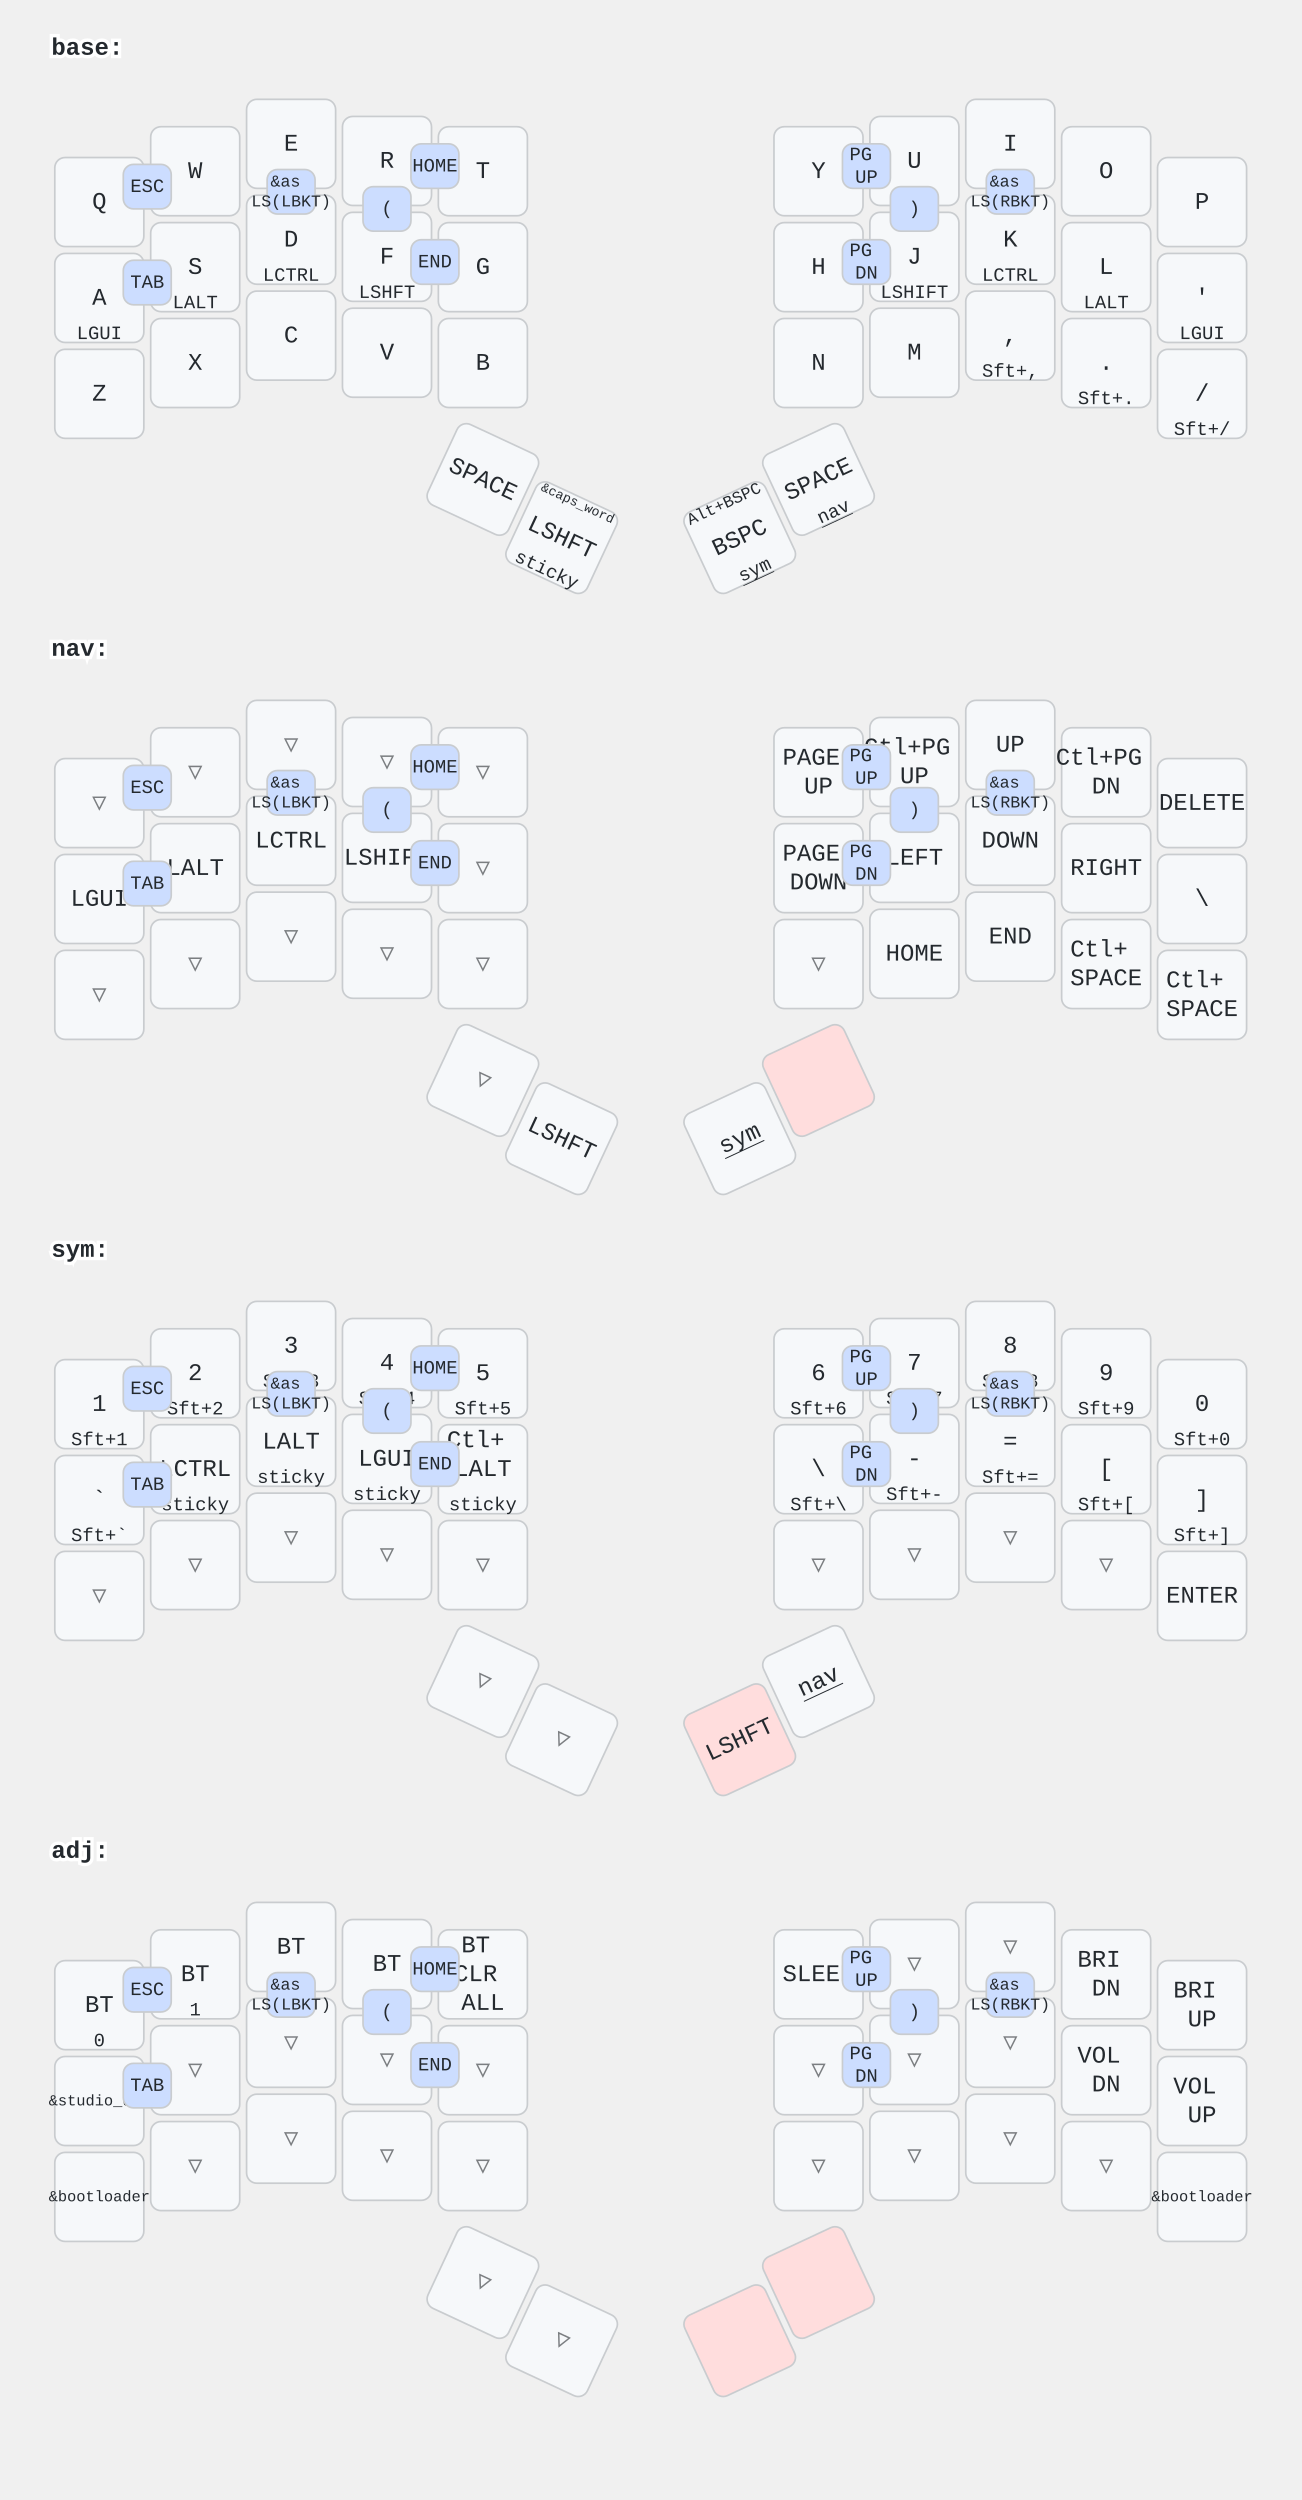
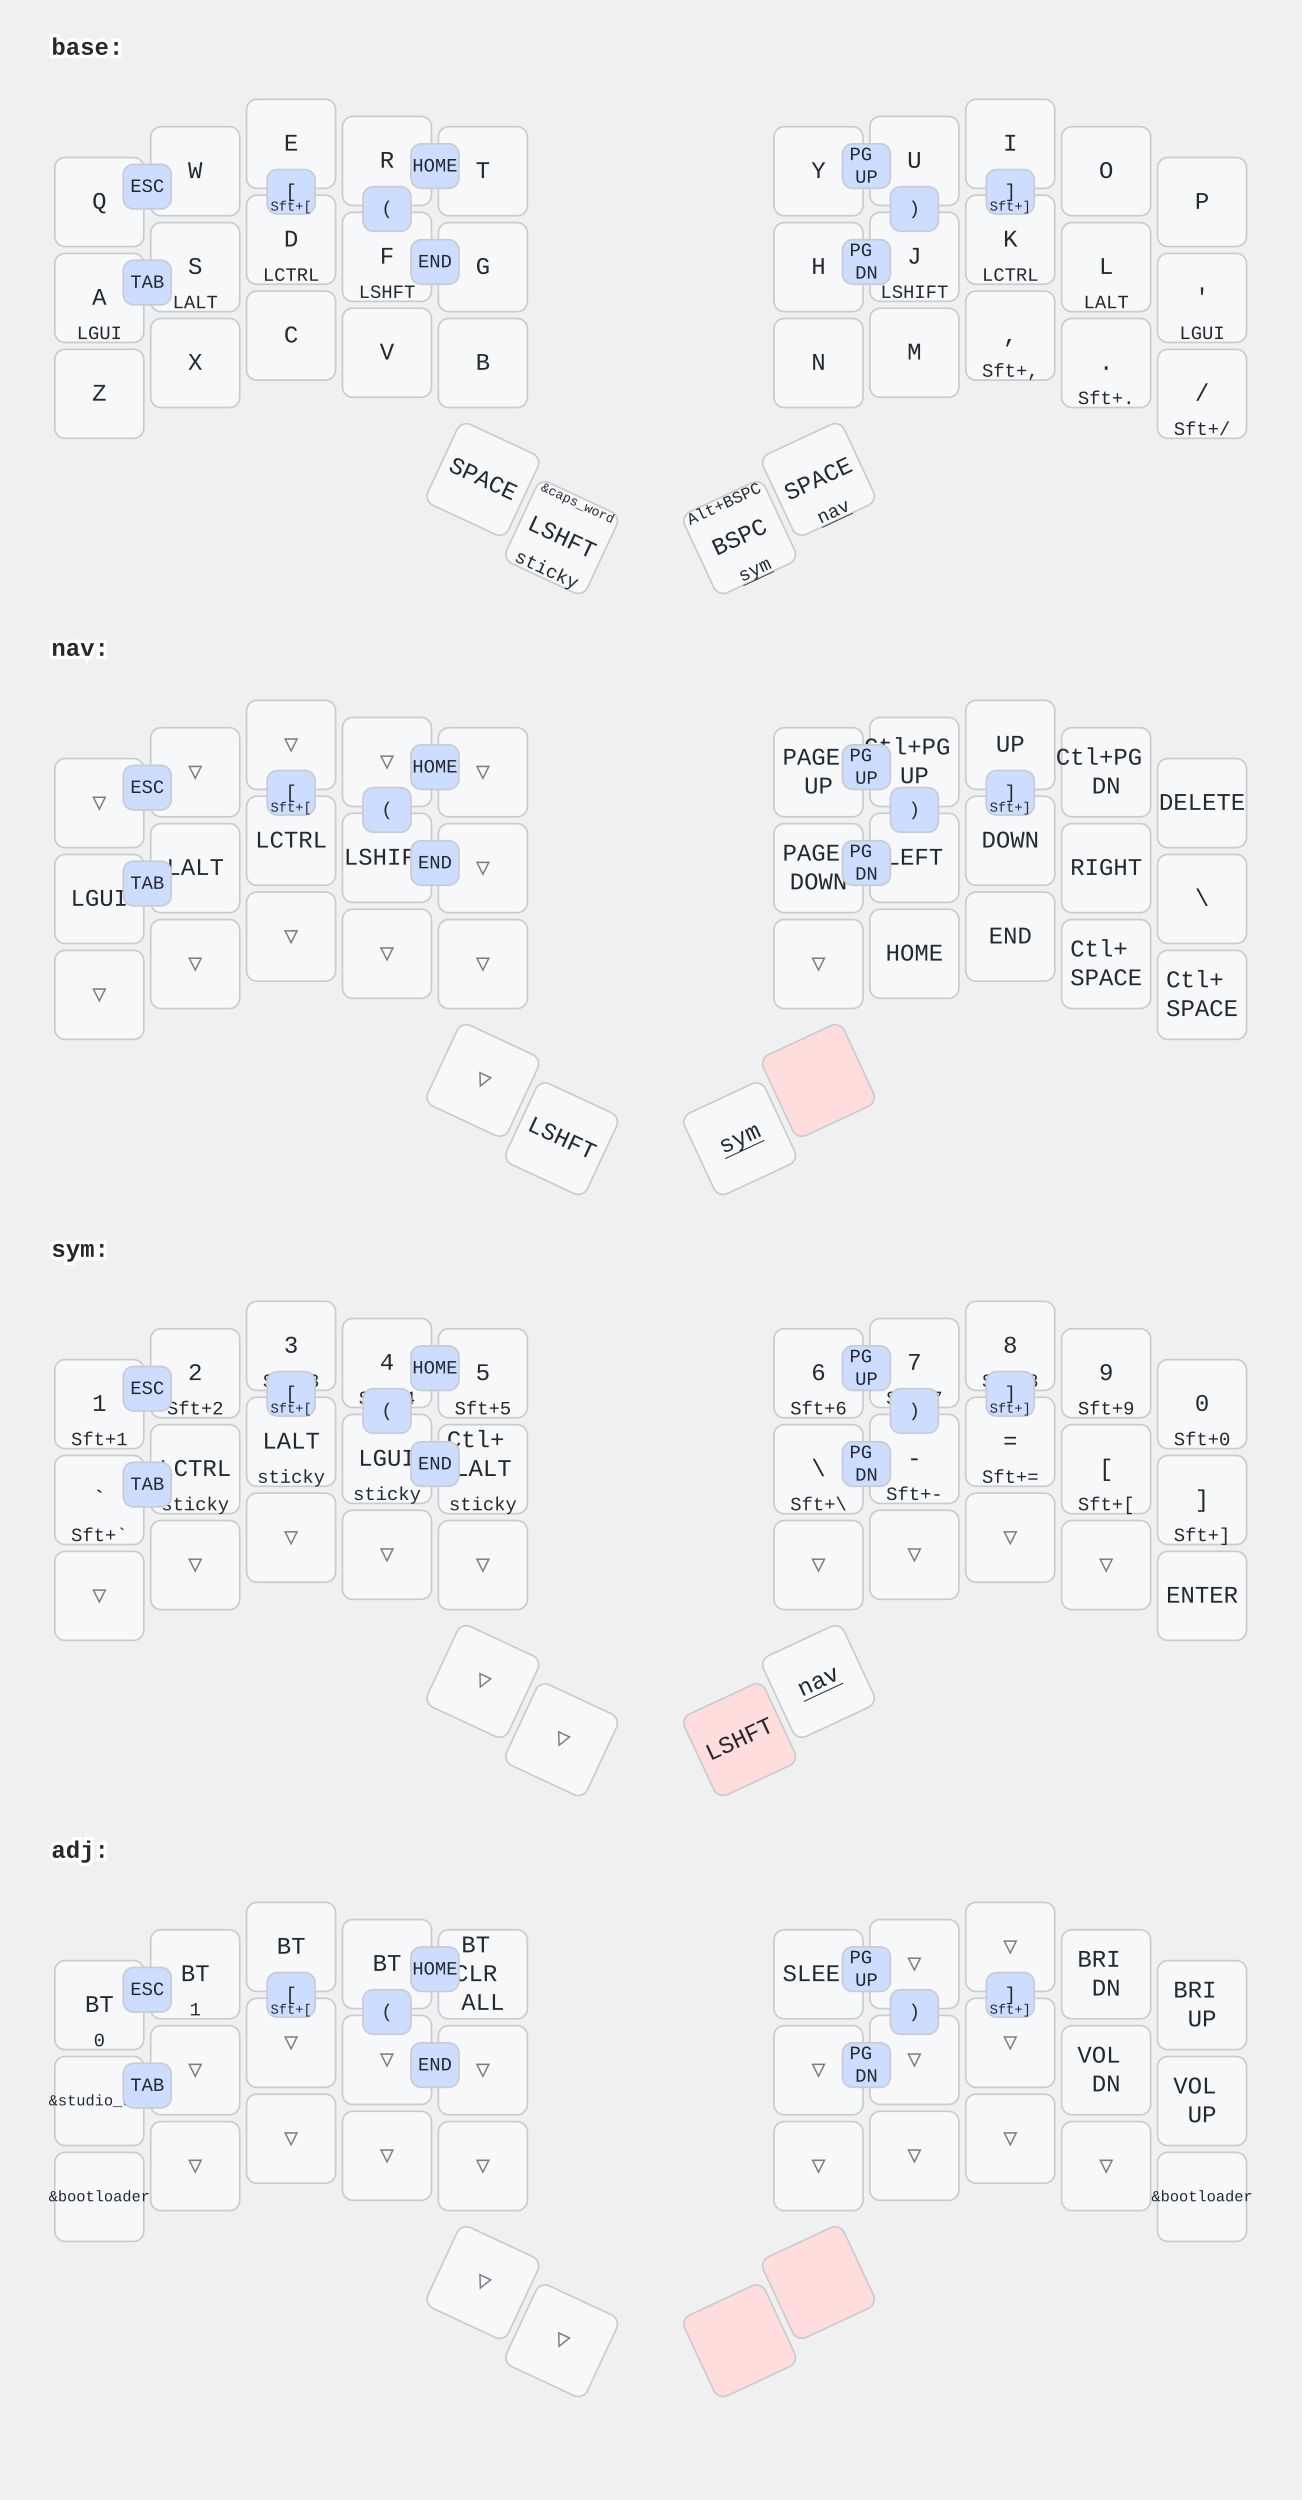
<svg xmlns="http://www.w3.org/2000/svg" width="760" height="1460" viewBox="0 0 760 1460" class="keymap">
  <style>/* inherit to force styles through use tags */
svg path {
    fill: inherit;
}

/* font and background color specifications */
svg.keymap {
    font-family: SFMono-Regular,Consolas,Liberation Mono,Menlo,monospace;
    font-size: 14px;
    font-kerning: normal;
    text-rendering: optimizeLegibility;
    fill: #24292e;
}

/* default key styling */
rect.key {
    fill: #f6f8fa;
}

rect.key, rect.combo {
    stroke: #c9cccf;
    stroke-width: 1;
}

/* default key side styling, only used is draw_key_sides is set */
rect.side {
    filter: brightness(90%);
}

/* color accent for combo boxes */
rect.combo, rect.combo-separate {
    fill: #cdf;
}

/* color accent for held keys */
rect.held, rect.combo.held {
    fill: #fdd;
}

/* color accent for ghost (optional) keys */
rect.ghost, rect.combo.ghost {
    stroke-dasharray: 4, 4;
    stroke-width: 2;
}

text {
    text-anchor: middle;
    dominant-baseline: middle;
}

/* styling for layer labels */
text.label {
    font-weight: bold;
    text-anchor: start;
    stroke: white;
    stroke-width: 4;
    paint-order: stroke;
}

/* styling for optional footer */
text.footer {
    text-anchor: end;
    dominant-baseline: auto;
    stroke: white;
    stroke-width: 4;
    paint-order: stroke;
}

/* styling for combo tap, and key non-tap label text */
text.combo, text.hold, text.shifted, text.left, text.right {
    font-size: 11px;
}

text.hold {
    text-anchor: middle;
    dominant-baseline: auto;
}

text.shifted {
    text-anchor: middle;
    dominant-baseline: hanging;
}

text.left {
    text-anchor: start;
}

text.right {
    text-anchor: end;
}

text.layer-activator {
    text-decoration: underline;
}

/* styling for hold/shifted label text in combo box */
text.combo.hold, text.combo.shifted, text.combo.left, text.combo.right {
    font-size: 8px;
}

/* lighter symbol for transparent keys */
text.trans {
    fill: #7b7e81;
}

/* styling for combo dendrons */
path.combo {
    stroke-width: 1;
    stroke: gray;
    fill: none;
}

/* Start Tabler Icons Cleanup */
/* cannot use height/width with glyphs */
.icon-tabler &gt; path {
    fill: inherit;
    stroke: inherit;
    stroke-width: 2;
}
/* hide tabler's default box */
.icon-tabler &gt; path[stroke="none"][fill="none"] {
    visibility: hidden;
}
/* End Tabler Icons Cleanup */
</style>
  <g transform="translate(30, 0)" class="layer-base">
    <text x="0" y="28" class="label" id="base">base:</text>
    <g transform="translate(0, 56)">
      <g transform="translate(28, 62)" class="key keypos-0">
        <rect rx="6" ry="6" x="-26" y="-26" width="52" height="52" class="key" />
        <text x="0" y="0" class="key tap">Q</text>
      </g>
      <g transform="translate(84, 44)" class="key keypos-1">
        <rect rx="6" ry="6" x="-26" y="-26" width="52" height="52" class="key" />
        <text x="0" y="0" class="key tap">W</text>
      </g>
      <g transform="translate(140, 28)" class="key keypos-2">
        <rect rx="6" ry="6" x="-26" y="-26" width="52" height="52" class="key" />
        <text x="0" y="0" class="key tap">E</text>
      </g>
      <g transform="translate(196, 38)" class="key keypos-3">
        <rect rx="6" ry="6" x="-26" y="-26" width="52" height="52" class="key" />
        <text x="0" y="0" class="key tap">R</text>
      </g>
      <g transform="translate(252, 44)" class="key keypos-4">
        <rect rx="6" ry="6" x="-26" y="-26" width="52" height="52" class="key" />
        <text x="0" y="0" class="key tap">T</text>
      </g>
      <g transform="translate(448, 44)" class="key keypos-5">
        <rect rx="6" ry="6" x="-26" y="-26" width="52" height="52" class="key" />
        <text x="0" y="0" class="key tap">Y</text>
      </g>
      <g transform="translate(504, 38)" class="key keypos-6">
        <rect rx="6" ry="6" x="-26" y="-26" width="52" height="52" class="key" />
        <text x="0" y="0" class="key tap">U</text>
      </g>
      <g transform="translate(560, 28)" class="key keypos-7">
        <rect rx="6" ry="6" x="-26" y="-26" width="52" height="52" class="key" />
        <text x="0" y="0" class="key tap">I</text>
      </g>
      <g transform="translate(616, 44)" class="key keypos-8">
        <rect rx="6" ry="6" x="-26" y="-26" width="52" height="52" class="key" />
        <text x="0" y="0" class="key tap">O</text>
      </g>
      <g transform="translate(672, 62)" class="key keypos-9">
        <rect rx="6" ry="6" x="-26" y="-26" width="52" height="52" class="key" />
        <text x="0" y="0" class="key tap">P</text>
      </g>
      <g transform="translate(28, 118)" class="key keypos-10">
        <rect rx="6" ry="6" x="-26" y="-26" width="52" height="52" class="key" />
        <text x="0" y="0" class="key tap">A</text>
        <text x="0" y="24" class="key hold">LGUI</text>
      </g>
      <g transform="translate(84, 100)" class="key keypos-11">
        <rect rx="6" ry="6" x="-26" y="-26" width="52" height="52" class="key" />
        <text x="0" y="0" class="key tap">S</text>
        <text x="0" y="24" class="key hold">LALT</text>
      </g>
      <g transform="translate(140, 84)" class="key keypos-12">
        <rect rx="6" ry="6" x="-26" y="-26" width="52" height="52" class="key" />
        <text x="0" y="0" class="key tap">D</text>
        <text x="0" y="24" class="key hold">LCTRL</text>
      </g>
      <g transform="translate(196, 94)" class="key keypos-13">
        <rect rx="6" ry="6" x="-26" y="-26" width="52" height="52" class="key" />
        <text x="0" y="0" class="key tap">F</text>
        <text x="0" y="24" class="key hold">LSHFT</text>
      </g>
      <g transform="translate(252, 100)" class="key keypos-14">
        <rect rx="6" ry="6" x="-26" y="-26" width="52" height="52" class="key" />
        <text x="0" y="0" class="key tap">G</text>
      </g>
      <g transform="translate(448, 100)" class="key keypos-15">
        <rect rx="6" ry="6" x="-26" y="-26" width="52" height="52" class="key" />
        <text x="0" y="0" class="key tap">H</text>
      </g>
      <g transform="translate(504, 94)" class="key keypos-16">
        <rect rx="6" ry="6" x="-26" y="-26" width="52" height="52" class="key" />
        <text x="0" y="0" class="key tap">J</text>
        <text x="0" y="24" class="key hold">LSHIFT</text>
      </g>
      <g transform="translate(560, 84)" class="key keypos-17">
        <rect rx="6" ry="6" x="-26" y="-26" width="52" height="52" class="key" />
        <text x="0" y="0" class="key tap">K</text>
        <text x="0" y="24" class="key hold">LCTRL</text>
      </g>
      <g transform="translate(616, 100)" class="key keypos-18">
        <rect rx="6" ry="6" x="-26" y="-26" width="52" height="52" class="key" />
        <text x="0" y="0" class="key tap">L</text>
        <text x="0" y="24" class="key hold">LALT</text>
      </g>
      <g transform="translate(672, 118)" class="key keypos-19">
        <rect rx="6" ry="6" x="-26" y="-26" width="52" height="52" class="key" />
        <text x="0" y="0" class="key tap">'</text>
        <text x="0" y="24" class="key hold">LGUI</text>
      </g>
      <g transform="translate(28, 174)" class="key keypos-20">
        <rect rx="6" ry="6" x="-26" y="-26" width="52" height="52" class="key" />
        <text x="0" y="0" class="key tap">Z</text>
      </g>
      <g transform="translate(84, 156)" class="key keypos-21">
        <rect rx="6" ry="6" x="-26" y="-26" width="52" height="52" class="key" />
        <text x="0" y="0" class="key tap">X</text>
      </g>
      <g transform="translate(140, 140)" class="key keypos-22">
        <rect rx="6" ry="6" x="-26" y="-26" width="52" height="52" class="key" />
        <text x="0" y="0" class="key tap">C</text>
      </g>
      <g transform="translate(196, 150)" class="key keypos-23">
        <rect rx="6" ry="6" x="-26" y="-26" width="52" height="52" class="key" />
        <text x="0" y="0" class="key tap">V</text>
      </g>
      <g transform="translate(252, 156)" class="key keypos-24">
        <rect rx="6" ry="6" x="-26" y="-26" width="52" height="52" class="key" />
        <text x="0" y="0" class="key tap">B</text>
      </g>
      <g transform="translate(448, 156)" class="key keypos-25">
        <rect rx="6" ry="6" x="-26" y="-26" width="52" height="52" class="key" />
        <text x="0" y="0" class="key tap">N</text>
      </g>
      <g transform="translate(504, 150)" class="key keypos-26">
        <rect rx="6" ry="6" x="-26" y="-26" width="52" height="52" class="key" />
        <text x="0" y="0" class="key tap">M</text>
      </g>
      <g transform="translate(560, 140)" class="key keypos-27">
        <rect rx="6" ry="6" x="-26" y="-26" width="52" height="52" class="key" />
        <text x="0" y="0" class="key tap">,</text>
        <text x="0" y="24" class="key hold">Sft+,</text>
      </g>
      <g transform="translate(616, 156)" class="key keypos-28">
        <rect rx="6" ry="6" x="-26" y="-26" width="52" height="52" class="key" />
        <text x="0" y="0" class="key tap">.</text>
        <text x="0" y="24" class="key hold">Sft+.</text>
      </g>
      <g transform="translate(672, 174)" class="key keypos-29">
        <rect rx="6" ry="6" x="-26" y="-26" width="52" height="52" class="key" />
        <text x="0" y="0" class="key tap">/</text>
        <text x="0" y="24" class="key hold">Sft+/</text>
      </g>
      <g transform="translate(252, 224) rotate(25.0)" class="key keypos-30">
        <rect rx="6" ry="6" x="-26" y="-26" width="52" height="52" class="key" />
        <text x="0" y="0" class="key tap">SPACE</text>
      </g>
      <g transform="translate(298, 258) rotate(25.0)" class="key keypos-31">
        <rect rx="6" ry="6" x="-26" y="-26" width="52" height="52" class="key" />
        <text x="0" y="0" class="key tap">LSHFT</text>
        <text x="0" y="24" class="key hold">sticky</text>
        <text x="0" y="-24" class="key shifted">
          <tspan style="font-size: 70%">&amp;caps_word</tspan>
        </text>
      </g>
      <g transform="translate(402, 258) rotate(-25.0)" class="key keypos-32">
        <rect rx="6" ry="6" x="-26" y="-26" width="52" height="52" class="key" />
        <text x="0" y="0" class="key tap">BSPC</text>
        <a href="#sym">
          <text x="0" y="24" class="key hold layer-activator">sym</text>
        </a>
        <text x="0" y="-24" class="key shifted">
          <tspan style="font-size: 88%">Alt+BSPC</tspan>
        </text>
      </g>
      <g transform="translate(448, 224) rotate(-25.0)" class="key keypos-33">
        <rect rx="6" ry="6" x="-26" y="-26" width="52" height="52" class="key" />
        <text x="0" y="0" class="key tap">SPACE</text>
        <a href="#nav">
          <text x="0" y="24" class="key hold layer-activator">nav</text>
        </a>
      </g>
      <g class="combo combopos-0">
        <rect rx="6" ry="6" x="42" y="40" width="28" height="26" class="combo" />
        <text x="56" y="53" class="combo tap">ESC</text>
      </g>
      <g class="combo combopos-1">
        <rect rx="6" ry="6" x="42" y="96" width="28" height="26" class="combo" />
        <text x="56" y="109" class="combo tap">TAB</text>
      </g>
      <g class="combo combopos-2">
        <rect rx="6" ry="6" x="126" y="43" width="28" height="26" class="combo" />
-         <text x="140" y="56" class="combo tap">
-           <tspan x="140" dy="-0.6em" style="font-size: 88%">&amp;as</tspan>
-           <tspan x="140" dy="1.2em" style="font-size: 88%">LS(LBKT)</tspan>
-         </text>
+         <text x="140" y="56" class="combo tap">[</text>
+         <text x="140" y="67" class="combo hold">Sft+[</text>
      </g>
      <g class="combo combopos-3">
        <rect rx="6" ry="6" x="182" y="53" width="28" height="26" class="combo" />
        <text x="196" y="66" class="combo tap">(</text>
      </g>
      <g class="combo combopos-4">
        <rect rx="6" ry="6" x="490" y="53" width="28" height="26" class="combo" />
        <text x="504" y="66" class="combo tap">)</text>
      </g>
      <g class="combo combopos-5">
        <rect rx="6" ry="6" x="546" y="43" width="28" height="26" class="combo" />
-         <text x="560" y="56" class="combo tap">
-           <tspan x="560" dy="-0.6em" style="font-size: 88%">&amp;as</tspan>
-           <tspan x="560" dy="1.2em" style="font-size: 88%">LS(RBKT)</tspan>
-         </text>
+         <text x="560" y="56" class="combo tap">]</text>
+         <text x="560" y="67" class="combo hold">Sft+]</text>
      </g>
      <g class="combo combopos-6">
        <rect rx="6" ry="6" x="462" y="28" width="28" height="26" class="combo" />
        <text x="476" y="41" class="combo tap">
          <tspan x="476" dy="-0.6em">PG</tspan>
          <tspan x="476" dy="1.2em">UP</tspan>
        </text>
      </g>
      <g class="combo combopos-7">
        <rect rx="6" ry="6" x="462" y="84" width="28" height="26" class="combo" />
        <text x="476" y="97" class="combo tap">
          <tspan x="476" dy="-0.6em">PG</tspan>
          <tspan x="476" dy="1.2em">DN</tspan>
        </text>
      </g>
      <g class="combo combopos-8">
        <rect rx="6" ry="6" x="210" y="28" width="28" height="26" class="combo" />
        <text x="224" y="41" class="combo tap">HOME</text>
      </g>
      <g class="combo combopos-9">
        <rect rx="6" ry="6" x="210" y="84" width="28" height="26" class="combo" />
        <text x="224" y="97" class="combo tap">END</text>
      </g>
    </g>
  </g>
  <g transform="translate(30, 351)" class="layer-nav">
    <text x="0" y="28" class="label" id="nav">nav:</text>
    <g transform="translate(0, 56)">
      <g transform="translate(28, 62)" class="key trans keypos-0">
        <rect rx="6" ry="6" x="-26" y="-26" width="52" height="52" class="key trans" />
        <text x="0" y="0" class="key trans tap">▽</text>
      </g>
      <g transform="translate(84, 44)" class="key trans keypos-1">
        <rect rx="6" ry="6" x="-26" y="-26" width="52" height="52" class="key trans" />
        <text x="0" y="0" class="key trans tap">▽</text>
      </g>
      <g transform="translate(140, 28)" class="key trans keypos-2">
        <rect rx="6" ry="6" x="-26" y="-26" width="52" height="52" class="key trans" />
        <text x="0" y="0" class="key trans tap">▽</text>
      </g>
      <g transform="translate(196, 38)" class="key trans keypos-3">
        <rect rx="6" ry="6" x="-26" y="-26" width="52" height="52" class="key trans" />
        <text x="0" y="0" class="key trans tap">▽</text>
      </g>
      <g transform="translate(252, 44)" class="key trans keypos-4">
        <rect rx="6" ry="6" x="-26" y="-26" width="52" height="52" class="key trans" />
        <text x="0" y="0" class="key trans tap">▽</text>
      </g>
      <g transform="translate(448, 44)" class="key keypos-5">
        <rect rx="6" ry="6" x="-26" y="-26" width="52" height="52" class="key" />
        <text x="0" y="0" class="key tap">
          <tspan x="0" dy="-0.6em">PAGE</tspan>
          <tspan x="0" dy="1.2em">UP</tspan>
        </text>
      </g>
      <g transform="translate(504, 38)" class="key keypos-6">
        <rect rx="6" ry="6" x="-26" y="-26" width="52" height="52" class="key" />
        <text x="0" y="0" class="key tap">
          <tspan x="0" dy="-0.6em">Ctl+PG</tspan>
          <tspan x="0" dy="1.2em">UP</tspan>
        </text>
      </g>
      <g transform="translate(560, 28)" class="key keypos-7">
        <rect rx="6" ry="6" x="-26" y="-26" width="52" height="52" class="key" />
        <text x="0" y="0" class="key tap">UP</text>
      </g>
      <g transform="translate(616, 44)" class="key keypos-8">
        <rect rx="6" ry="6" x="-26" y="-26" width="52" height="52" class="key" />
        <text x="0" y="0" class="key tap">
          <tspan x="0" dy="-0.6em">Ctl+PG</tspan>
          <tspan x="0" dy="1.2em">DN</tspan>
        </text>
      </g>
      <g transform="translate(672, 62)" class="key keypos-9">
        <rect rx="6" ry="6" x="-26" y="-26" width="52" height="52" class="key" />
        <text x="0" y="0" class="key tap">DELETE</text>
      </g>
      <g transform="translate(28, 118)" class="key keypos-10">
        <rect rx="6" ry="6" x="-26" y="-26" width="52" height="52" class="key" />
        <text x="0" y="0" class="key tap">LGUI</text>
      </g>
      <g transform="translate(84, 100)" class="key keypos-11">
        <rect rx="6" ry="6" x="-26" y="-26" width="52" height="52" class="key" />
        <text x="0" y="0" class="key tap">LALT</text>
      </g>
      <g transform="translate(140, 84)" class="key keypos-12">
        <rect rx="6" ry="6" x="-26" y="-26" width="52" height="52" class="key" />
        <text x="0" y="0" class="key tap">LCTRL</text>
      </g>
      <g transform="translate(196, 94)" class="key keypos-13">
        <rect rx="6" ry="6" x="-26" y="-26" width="52" height="52" class="key" />
        <text x="0" y="0" class="key tap">LSHIFT</text>
      </g>
      <g transform="translate(252, 100)" class="key trans keypos-14">
        <rect rx="6" ry="6" x="-26" y="-26" width="52" height="52" class="key trans" />
        <text x="0" y="0" class="key trans tap">▽</text>
      </g>
      <g transform="translate(448, 100)" class="key keypos-15">
        <rect rx="6" ry="6" x="-26" y="-26" width="52" height="52" class="key" />
        <text x="0" y="0" class="key tap">
          <tspan x="0" dy="-0.6em">PAGE</tspan>
          <tspan x="0" dy="1.2em">DOWN</tspan>
        </text>
      </g>
      <g transform="translate(504, 94)" class="key keypos-16">
        <rect rx="6" ry="6" x="-26" y="-26" width="52" height="52" class="key" />
        <text x="0" y="0" class="key tap">LEFT</text>
      </g>
      <g transform="translate(560, 84)" class="key keypos-17">
        <rect rx="6" ry="6" x="-26" y="-26" width="52" height="52" class="key" />
        <text x="0" y="0" class="key tap">DOWN</text>
      </g>
      <g transform="translate(616, 100)" class="key keypos-18">
        <rect rx="6" ry="6" x="-26" y="-26" width="52" height="52" class="key" />
        <text x="0" y="0" class="key tap">RIGHT</text>
      </g>
      <g transform="translate(672, 118)" class="key keypos-19">
        <rect rx="6" ry="6" x="-26" y="-26" width="52" height="52" class="key" />
        <text x="0" y="0" class="key tap">\</text>
      </g>
      <g transform="translate(28, 174)" class="key trans keypos-20">
        <rect rx="6" ry="6" x="-26" y="-26" width="52" height="52" class="key trans" />
        <text x="0" y="0" class="key trans tap">▽</text>
      </g>
      <g transform="translate(84, 156)" class="key trans keypos-21">
        <rect rx="6" ry="6" x="-26" y="-26" width="52" height="52" class="key trans" />
        <text x="0" y="0" class="key trans tap">▽</text>
      </g>
      <g transform="translate(140, 140)" class="key trans keypos-22">
        <rect rx="6" ry="6" x="-26" y="-26" width="52" height="52" class="key trans" />
        <text x="0" y="0" class="key trans tap">▽</text>
      </g>
      <g transform="translate(196, 150)" class="key trans keypos-23">
        <rect rx="6" ry="6" x="-26" y="-26" width="52" height="52" class="key trans" />
        <text x="0" y="0" class="key trans tap">▽</text>
      </g>
      <g transform="translate(252, 156)" class="key trans keypos-24">
        <rect rx="6" ry="6" x="-26" y="-26" width="52" height="52" class="key trans" />
        <text x="0" y="0" class="key trans tap">▽</text>
      </g>
      <g transform="translate(448, 156)" class="key trans keypos-25">
        <rect rx="6" ry="6" x="-26" y="-26" width="52" height="52" class="key trans" />
        <text x="0" y="0" class="key trans tap">▽</text>
      </g>
      <g transform="translate(504, 150)" class="key keypos-26">
        <rect rx="6" ry="6" x="-26" y="-26" width="52" height="52" class="key" />
        <text x="0" y="0" class="key tap">HOME</text>
      </g>
      <g transform="translate(560, 140)" class="key keypos-27">
        <rect rx="6" ry="6" x="-26" y="-26" width="52" height="52" class="key" />
        <text x="0" y="0" class="key tap">END</text>
      </g>
      <g transform="translate(616, 156)" class="key keypos-28">
        <rect rx="6" ry="6" x="-26" y="-26" width="52" height="52" class="key" />
        <text x="0" y="0" class="key tap">
          <tspan x="0" dy="-0.6em">Ctl+</tspan>
          <tspan x="0" dy="1.2em">SPACE</tspan>
        </text>
      </g>
      <g transform="translate(672, 174)" class="key keypos-29">
        <rect rx="6" ry="6" x="-26" y="-26" width="52" height="52" class="key" />
        <text x="0" y="0" class="key tap">
          <tspan x="0" dy="-0.6em">Ctl+</tspan>
          <tspan x="0" dy="1.2em">SPACE</tspan>
        </text>
      </g>
      <g transform="translate(252, 224) rotate(25.0)" class="key trans keypos-30">
        <rect rx="6" ry="6" x="-26" y="-26" width="52" height="52" class="key trans" />
        <text x="0" y="0" class="key trans tap">▽</text>
      </g>
      <g transform="translate(298, 258) rotate(25.0)" class="key keypos-31">
        <rect rx="6" ry="6" x="-26" y="-26" width="52" height="52" class="key" />
        <text x="0" y="0" class="key tap">LSHFT</text>
      </g>
      <g transform="translate(402, 258) rotate(-25.0)" class="key keypos-32">
        <rect rx="6" ry="6" x="-26" y="-26" width="52" height="52" class="key" />
        <a href="#sym">
          <text x="0" y="0" class="key tap layer-activator">sym</text>
        </a>
      </g>
      <g transform="translate(448, 224) rotate(-25.0)" class="key held keypos-33">
        <rect rx="6" ry="6" x="-26" y="-26" width="52" height="52" class="key held" />
      </g>
      <g class="combo combopos-0">
        <rect rx="6" ry="6" x="42" y="40" width="28" height="26" class="combo" />
        <text x="56" y="53" class="combo tap">ESC</text>
      </g>
      <g class="combo combopos-1">
        <rect rx="6" ry="6" x="42" y="96" width="28" height="26" class="combo" />
        <text x="56" y="109" class="combo tap">TAB</text>
      </g>
      <g class="combo combopos-2">
        <rect rx="6" ry="6" x="126" y="43" width="28" height="26" class="combo" />
-         <text x="140" y="56" class="combo tap">
-           <tspan x="140" dy="-0.6em" style="font-size: 88%">&amp;as</tspan>
-           <tspan x="140" dy="1.2em" style="font-size: 88%">LS(LBKT)</tspan>
-         </text>
+         <text x="140" y="56" class="combo tap">[</text>
+         <text x="140" y="67" class="combo hold">Sft+[</text>
      </g>
      <g class="combo combopos-3">
        <rect rx="6" ry="6" x="182" y="53" width="28" height="26" class="combo" />
        <text x="196" y="66" class="combo tap">(</text>
      </g>
      <g class="combo combopos-4">
        <rect rx="6" ry="6" x="490" y="53" width="28" height="26" class="combo" />
        <text x="504" y="66" class="combo tap">)</text>
      </g>
      <g class="combo combopos-5">
        <rect rx="6" ry="6" x="546" y="43" width="28" height="26" class="combo" />
-         <text x="560" y="56" class="combo tap">
-           <tspan x="560" dy="-0.6em" style="font-size: 88%">&amp;as</tspan>
-           <tspan x="560" dy="1.2em" style="font-size: 88%">LS(RBKT)</tspan>
-         </text>
+         <text x="560" y="56" class="combo tap">]</text>
+         <text x="560" y="67" class="combo hold">Sft+]</text>
      </g>
      <g class="combo combopos-6">
        <rect rx="6" ry="6" x="462" y="28" width="28" height="26" class="combo" />
        <text x="476" y="41" class="combo tap">
          <tspan x="476" dy="-0.6em">PG</tspan>
          <tspan x="476" dy="1.2em">UP</tspan>
        </text>
      </g>
      <g class="combo combopos-7">
        <rect rx="6" ry="6" x="462" y="84" width="28" height="26" class="combo" />
        <text x="476" y="97" class="combo tap">
          <tspan x="476" dy="-0.6em">PG</tspan>
          <tspan x="476" dy="1.2em">DN</tspan>
        </text>
      </g>
      <g class="combo combopos-8">
        <rect rx="6" ry="6" x="210" y="28" width="28" height="26" class="combo" />
        <text x="224" y="41" class="combo tap">HOME</text>
      </g>
      <g class="combo combopos-9">
        <rect rx="6" ry="6" x="210" y="84" width="28" height="26" class="combo" />
        <text x="224" y="97" class="combo tap">END</text>
      </g>
    </g>
  </g>
  <g transform="translate(30, 702)" class="layer-sym">
    <text x="0" y="28" class="label" id="sym">sym:</text>
    <g transform="translate(0, 56)">
      <g transform="translate(28, 62)" class="key keypos-0">
        <rect rx="6" ry="6" x="-26" y="-26" width="52" height="52" class="key" />
        <text x="0" y="0" class="key tap">1</text>
        <text x="0" y="24" class="key hold">Sft+1</text>
      </g>
      <g transform="translate(84, 44)" class="key keypos-1">
        <rect rx="6" ry="6" x="-26" y="-26" width="52" height="52" class="key" />
        <text x="0" y="0" class="key tap">2</text>
        <text x="0" y="24" class="key hold">Sft+2</text>
      </g>
      <g transform="translate(140, 28)" class="key keypos-2">
        <rect rx="6" ry="6" x="-26" y="-26" width="52" height="52" class="key" />
        <text x="0" y="0" class="key tap">3</text>
        <text x="0" y="24" class="key hold">Sft+3</text>
      </g>
      <g transform="translate(196, 38)" class="key keypos-3">
        <rect rx="6" ry="6" x="-26" y="-26" width="52" height="52" class="key" />
        <text x="0" y="0" class="key tap">4</text>
        <text x="0" y="24" class="key hold">Sft+4</text>
      </g>
      <g transform="translate(252, 44)" class="key keypos-4">
        <rect rx="6" ry="6" x="-26" y="-26" width="52" height="52" class="key" />
        <text x="0" y="0" class="key tap">5</text>
        <text x="0" y="24" class="key hold">Sft+5</text>
      </g>
      <g transform="translate(448, 44)" class="key keypos-5">
        <rect rx="6" ry="6" x="-26" y="-26" width="52" height="52" class="key" />
        <text x="0" y="0" class="key tap">6</text>
        <text x="0" y="24" class="key hold">Sft+6</text>
      </g>
      <g transform="translate(504, 38)" class="key keypos-6">
        <rect rx="6" ry="6" x="-26" y="-26" width="52" height="52" class="key" />
        <text x="0" y="0" class="key tap">7</text>
        <text x="0" y="24" class="key hold">Sft+7</text>
      </g>
      <g transform="translate(560, 28)" class="key keypos-7">
        <rect rx="6" ry="6" x="-26" y="-26" width="52" height="52" class="key" />
        <text x="0" y="0" class="key tap">8</text>
        <text x="0" y="24" class="key hold">Sft+8</text>
      </g>
      <g transform="translate(616, 44)" class="key keypos-8">
        <rect rx="6" ry="6" x="-26" y="-26" width="52" height="52" class="key" />
        <text x="0" y="0" class="key tap">9</text>
        <text x="0" y="24" class="key hold">Sft+9</text>
      </g>
      <g transform="translate(672, 62)" class="key keypos-9">
        <rect rx="6" ry="6" x="-26" y="-26" width="52" height="52" class="key" />
        <text x="0" y="0" class="key tap">0</text>
        <text x="0" y="24" class="key hold">Sft+0</text>
      </g>
      <g transform="translate(28, 118)" class="key keypos-10">
        <rect rx="6" ry="6" x="-26" y="-26" width="52" height="52" class="key" />
        <text x="0" y="0" class="key tap">`</text>
        <text x="0" y="24" class="key hold">Sft+`</text>
      </g>
      <g transform="translate(84, 100)" class="key keypos-11">
        <rect rx="6" ry="6" x="-26" y="-26" width="52" height="52" class="key" />
        <text x="0" y="0" class="key tap">LCTRL</text>
        <text x="0" y="24" class="key hold">sticky</text>
      </g>
      <g transform="translate(140, 84)" class="key keypos-12">
        <rect rx="6" ry="6" x="-26" y="-26" width="52" height="52" class="key" />
        <text x="0" y="0" class="key tap">LALT</text>
        <text x="0" y="24" class="key hold">sticky</text>
      </g>
      <g transform="translate(196, 94)" class="key keypos-13">
        <rect rx="6" ry="6" x="-26" y="-26" width="52" height="52" class="key" />
        <text x="0" y="0" class="key tap">LGUI</text>
        <text x="0" y="24" class="key hold">sticky</text>
      </g>
      <g transform="translate(252, 100)" class="key keypos-14">
        <rect rx="6" ry="6" x="-26" y="-26" width="52" height="52" class="key" />
        <text x="0" y="0" class="key tap">
          <tspan x="0" dy="-1.2em">Ctl+</tspan>
          <tspan x="0" dy="1.2em">LALT</tspan>
        </text>
        <text x="0" y="24" class="key hold">sticky</text>
      </g>
      <g transform="translate(448, 100)" class="key keypos-15">
        <rect rx="6" ry="6" x="-26" y="-26" width="52" height="52" class="key" />
        <text x="0" y="0" class="key tap">\</text>
        <text x="0" y="24" class="key hold">Sft+\</text>
      </g>
      <g transform="translate(504, 94)" class="key keypos-16">
        <rect rx="6" ry="6" x="-26" y="-26" width="52" height="52" class="key" />
        <text x="0" y="0" class="key tap">-</text>
        <text x="0" y="24" class="key hold">Sft+-</text>
      </g>
      <g transform="translate(560, 84)" class="key keypos-17">
        <rect rx="6" ry="6" x="-26" y="-26" width="52" height="52" class="key" />
        <text x="0" y="0" class="key tap">=</text>
        <text x="0" y="24" class="key hold">Sft+=</text>
      </g>
      <g transform="translate(616, 100)" class="key keypos-18">
        <rect rx="6" ry="6" x="-26" y="-26" width="52" height="52" class="key" />
        <text x="0" y="0" class="key tap">[</text>
        <text x="0" y="24" class="key hold">Sft+[</text>
      </g>
      <g transform="translate(672, 118)" class="key keypos-19">
        <rect rx="6" ry="6" x="-26" y="-26" width="52" height="52" class="key" />
        <text x="0" y="0" class="key tap">]</text>
        <text x="0" y="24" class="key hold">Sft+]</text>
      </g>
      <g transform="translate(28, 174)" class="key trans keypos-20">
        <rect rx="6" ry="6" x="-26" y="-26" width="52" height="52" class="key trans" />
        <text x="0" y="0" class="key trans tap">▽</text>
      </g>
      <g transform="translate(84, 156)" class="key trans keypos-21">
        <rect rx="6" ry="6" x="-26" y="-26" width="52" height="52" class="key trans" />
        <text x="0" y="0" class="key trans tap">▽</text>
      </g>
      <g transform="translate(140, 140)" class="key trans keypos-22">
        <rect rx="6" ry="6" x="-26" y="-26" width="52" height="52" class="key trans" />
        <text x="0" y="0" class="key trans tap">▽</text>
      </g>
      <g transform="translate(196, 150)" class="key trans keypos-23">
        <rect rx="6" ry="6" x="-26" y="-26" width="52" height="52" class="key trans" />
        <text x="0" y="0" class="key trans tap">▽</text>
      </g>
      <g transform="translate(252, 156)" class="key trans keypos-24">
        <rect rx="6" ry="6" x="-26" y="-26" width="52" height="52" class="key trans" />
        <text x="0" y="0" class="key trans tap">▽</text>
      </g>
      <g transform="translate(448, 156)" class="key trans keypos-25">
        <rect rx="6" ry="6" x="-26" y="-26" width="52" height="52" class="key trans" />
        <text x="0" y="0" class="key trans tap">▽</text>
      </g>
      <g transform="translate(504, 150)" class="key trans keypos-26">
        <rect rx="6" ry="6" x="-26" y="-26" width="52" height="52" class="key trans" />
        <text x="0" y="0" class="key trans tap">▽</text>
      </g>
      <g transform="translate(560, 140)" class="key trans keypos-27">
        <rect rx="6" ry="6" x="-26" y="-26" width="52" height="52" class="key trans" />
        <text x="0" y="0" class="key trans tap">▽</text>
      </g>
      <g transform="translate(616, 156)" class="key trans keypos-28">
        <rect rx="6" ry="6" x="-26" y="-26" width="52" height="52" class="key trans" />
        <text x="0" y="0" class="key trans tap">▽</text>
      </g>
      <g transform="translate(672, 174)" class="key keypos-29">
        <rect rx="6" ry="6" x="-26" y="-26" width="52" height="52" class="key" />
        <text x="0" y="0" class="key tap">ENTER</text>
      </g>
      <g transform="translate(252, 224) rotate(25.0)" class="key trans keypos-30">
        <rect rx="6" ry="6" x="-26" y="-26" width="52" height="52" class="key trans" />
        <text x="0" y="0" class="key trans tap">▽</text>
      </g>
      <g transform="translate(298, 258) rotate(25.0)" class="key trans keypos-31">
        <rect rx="6" ry="6" x="-26" y="-26" width="52" height="52" class="key trans" />
        <text x="0" y="0" class="key trans tap">▽</text>
      </g>
      <g transform="translate(402, 258) rotate(-25.0)" class="key held keypos-32">
        <rect rx="6" ry="6" x="-26" y="-26" width="52" height="52" class="key held" />
        <text x="0" y="0" class="key held tap">LSHFT</text>
      </g>
      <g transform="translate(448, 224) rotate(-25.0)" class="key keypos-33">
        <rect rx="6" ry="6" x="-26" y="-26" width="52" height="52" class="key" />
        <a href="#nav">
          <text x="0" y="0" class="key tap layer-activator">nav</text>
        </a>
      </g>
      <g class="combo combopos-0">
        <rect rx="6" ry="6" x="42" y="40" width="28" height="26" class="combo" />
        <text x="56" y="53" class="combo tap">ESC</text>
      </g>
      <g class="combo combopos-1">
        <rect rx="6" ry="6" x="42" y="96" width="28" height="26" class="combo" />
        <text x="56" y="109" class="combo tap">TAB</text>
      </g>
      <g class="combo combopos-2">
        <rect rx="6" ry="6" x="126" y="43" width="28" height="26" class="combo" />
-         <text x="140" y="56" class="combo tap">
-           <tspan x="140" dy="-0.6em" style="font-size: 88%">&amp;as</tspan>
-           <tspan x="140" dy="1.2em" style="font-size: 88%">LS(LBKT)</tspan>
-         </text>
+         <text x="140" y="56" class="combo tap">[</text>
+         <text x="140" y="67" class="combo hold">Sft+[</text>
      </g>
      <g class="combo combopos-3">
        <rect rx="6" ry="6" x="182" y="53" width="28" height="26" class="combo" />
        <text x="196" y="66" class="combo tap">(</text>
      </g>
      <g class="combo combopos-4">
        <rect rx="6" ry="6" x="490" y="53" width="28" height="26" class="combo" />
        <text x="504" y="66" class="combo tap">)</text>
      </g>
      <g class="combo combopos-5">
        <rect rx="6" ry="6" x="546" y="43" width="28" height="26" class="combo" />
-         <text x="560" y="56" class="combo tap">
-           <tspan x="560" dy="-0.6em" style="font-size: 88%">&amp;as</tspan>
-           <tspan x="560" dy="1.2em" style="font-size: 88%">LS(RBKT)</tspan>
-         </text>
+         <text x="560" y="56" class="combo tap">]</text>
+         <text x="560" y="67" class="combo hold">Sft+]</text>
      </g>
      <g class="combo combopos-6">
        <rect rx="6" ry="6" x="462" y="28" width="28" height="26" class="combo" />
        <text x="476" y="41" class="combo tap">
          <tspan x="476" dy="-0.6em">PG</tspan>
          <tspan x="476" dy="1.2em">UP</tspan>
        </text>
      </g>
      <g class="combo combopos-7">
        <rect rx="6" ry="6" x="462" y="84" width="28" height="26" class="combo" />
        <text x="476" y="97" class="combo tap">
          <tspan x="476" dy="-0.6em">PG</tspan>
          <tspan x="476" dy="1.2em">DN</tspan>
        </text>
      </g>
      <g class="combo combopos-8">
        <rect rx="6" ry="6" x="210" y="28" width="28" height="26" class="combo" />
        <text x="224" y="41" class="combo tap">HOME</text>
      </g>
      <g class="combo combopos-9">
        <rect rx="6" ry="6" x="210" y="84" width="28" height="26" class="combo" />
        <text x="224" y="97" class="combo tap">END</text>
      </g>
    </g>
  </g>
  <g transform="translate(30, 1053)" class="layer-adj">
    <text x="0" y="28" class="label" id="adj">adj:</text>
    <g transform="translate(0, 56)">
      <g transform="translate(28, 62)" class="key keypos-0">
        <rect rx="6" ry="6" x="-26" y="-26" width="52" height="52" class="key" />
        <text x="0" y="0" class="key tap">BT</text>
        <text x="0" y="24" class="key hold">0</text>
      </g>
      <g transform="translate(84, 44)" class="key keypos-1">
        <rect rx="6" ry="6" x="-26" y="-26" width="52" height="52" class="key" />
        <text x="0" y="0" class="key tap">BT</text>
        <text x="0" y="24" class="key hold">1</text>
      </g>
      <g transform="translate(140, 28)" class="key keypos-2">
        <rect rx="6" ry="6" x="-26" y="-26" width="52" height="52" class="key" />
        <text x="0" y="0" class="key tap">BT</text>
        <text x="0" y="24" class="key hold">2</text>
      </g>
      <g transform="translate(196, 38)" class="key keypos-3">
        <rect rx="6" ry="6" x="-26" y="-26" width="52" height="52" class="key" />
        <text x="0" y="0" class="key tap">BT</text>
        <text x="0" y="24" class="key hold">3</text>
      </g>
      <g transform="translate(252, 44)" class="key keypos-4">
        <rect rx="6" ry="6" x="-26" y="-26" width="52" height="52" class="key" />
        <text x="0" y="0" class="key tap">
          <tspan x="0" dy="-1.2em">BT</tspan>
          <tspan x="0" dy="1.2em">CLR</tspan>
          <tspan x="0" dy="1.2em">ALL</tspan>
        </text>
      </g>
      <g transform="translate(448, 44)" class="key keypos-5">
        <rect rx="6" ry="6" x="-26" y="-26" width="52" height="52" class="key" />
        <text x="0" y="0" class="key tap">SLEEP</text>
      </g>
      <g transform="translate(504, 38)" class="key trans keypos-6">
        <rect rx="6" ry="6" x="-26" y="-26" width="52" height="52" class="key trans" />
        <text x="0" y="0" class="key trans tap">▽</text>
      </g>
      <g transform="translate(560, 28)" class="key trans keypos-7">
        <rect rx="6" ry="6" x="-26" y="-26" width="52" height="52" class="key trans" />
        <text x="0" y="0" class="key trans tap">▽</text>
      </g>
      <g transform="translate(616, 44)" class="key keypos-8">
        <rect rx="6" ry="6" x="-26" y="-26" width="52" height="52" class="key" />
        <text x="0" y="0" class="key tap">
          <tspan x="0" dy="-0.6em">BRI</tspan>
          <tspan x="0" dy="1.2em">DN</tspan>
        </text>
      </g>
      <g transform="translate(672, 62)" class="key keypos-9">
        <rect rx="6" ry="6" x="-26" y="-26" width="52" height="52" class="key" />
        <text x="0" y="0" class="key tap">
          <tspan x="0" dy="-0.6em">BRI</tspan>
          <tspan x="0" dy="1.2em">UP</tspan>
        </text>
      </g>
      <g transform="translate(28, 118)" class="key keypos-10">
        <rect rx="6" ry="6" x="-26" y="-26" width="52" height="52" class="key" />
        <text x="0" y="0" class="key tap">
          <tspan style="font-size: 64%">&amp;studio_un…</tspan>
        </text>
      </g>
      <g transform="translate(84, 100)" class="key trans keypos-11">
        <rect rx="6" ry="6" x="-26" y="-26" width="52" height="52" class="key trans" />
        <text x="0" y="0" class="key trans tap">▽</text>
      </g>
      <g transform="translate(140, 84)" class="key trans keypos-12">
        <rect rx="6" ry="6" x="-26" y="-26" width="52" height="52" class="key trans" />
        <text x="0" y="0" class="key trans tap">▽</text>
      </g>
      <g transform="translate(196, 94)" class="key trans keypos-13">
        <rect rx="6" ry="6" x="-26" y="-26" width="52" height="52" class="key trans" />
        <text x="0" y="0" class="key trans tap">▽</text>
      </g>
      <g transform="translate(252, 100)" class="key trans keypos-14">
        <rect rx="6" ry="6" x="-26" y="-26" width="52" height="52" class="key trans" />
        <text x="0" y="0" class="key trans tap">▽</text>
      </g>
      <g transform="translate(448, 100)" class="key trans keypos-15">
        <rect rx="6" ry="6" x="-26" y="-26" width="52" height="52" class="key trans" />
        <text x="0" y="0" class="key trans tap">▽</text>
      </g>
      <g transform="translate(504, 94)" class="key trans keypos-16">
        <rect rx="6" ry="6" x="-26" y="-26" width="52" height="52" class="key trans" />
        <text x="0" y="0" class="key trans tap">▽</text>
      </g>
      <g transform="translate(560, 84)" class="key trans keypos-17">
        <rect rx="6" ry="6" x="-26" y="-26" width="52" height="52" class="key trans" />
        <text x="0" y="0" class="key trans tap">▽</text>
      </g>
      <g transform="translate(616, 100)" class="key keypos-18">
        <rect rx="6" ry="6" x="-26" y="-26" width="52" height="52" class="key" />
        <text x="0" y="0" class="key tap">
          <tspan x="0" dy="-0.6em">VOL</tspan>
          <tspan x="0" dy="1.2em">DN</tspan>
        </text>
      </g>
      <g transform="translate(672, 118)" class="key keypos-19">
        <rect rx="6" ry="6" x="-26" y="-26" width="52" height="52" class="key" />
        <text x="0" y="0" class="key tap">
          <tspan x="0" dy="-0.6em">VOL</tspan>
          <tspan x="0" dy="1.2em">UP</tspan>
        </text>
      </g>
      <g transform="translate(28, 174)" class="key keypos-20">
        <rect rx="6" ry="6" x="-26" y="-26" width="52" height="52" class="key" />
        <text x="0" y="0" class="key tap">
          <tspan style="font-size: 64%">&amp;bootloader</tspan>
        </text>
      </g>
      <g transform="translate(84, 156)" class="key trans keypos-21">
        <rect rx="6" ry="6" x="-26" y="-26" width="52" height="52" class="key trans" />
        <text x="0" y="0" class="key trans tap">▽</text>
      </g>
      <g transform="translate(140, 140)" class="key trans keypos-22">
        <rect rx="6" ry="6" x="-26" y="-26" width="52" height="52" class="key trans" />
        <text x="0" y="0" class="key trans tap">▽</text>
      </g>
      <g transform="translate(196, 150)" class="key trans keypos-23">
        <rect rx="6" ry="6" x="-26" y="-26" width="52" height="52" class="key trans" />
        <text x="0" y="0" class="key trans tap">▽</text>
      </g>
      <g transform="translate(252, 156)" class="key trans keypos-24">
        <rect rx="6" ry="6" x="-26" y="-26" width="52" height="52" class="key trans" />
        <text x="0" y="0" class="key trans tap">▽</text>
      </g>
      <g transform="translate(448, 156)" class="key trans keypos-25">
        <rect rx="6" ry="6" x="-26" y="-26" width="52" height="52" class="key trans" />
        <text x="0" y="0" class="key trans tap">▽</text>
      </g>
      <g transform="translate(504, 150)" class="key trans keypos-26">
        <rect rx="6" ry="6" x="-26" y="-26" width="52" height="52" class="key trans" />
        <text x="0" y="0" class="key trans tap">▽</text>
      </g>
      <g transform="translate(560, 140)" class="key trans keypos-27">
        <rect rx="6" ry="6" x="-26" y="-26" width="52" height="52" class="key trans" />
        <text x="0" y="0" class="key trans tap">▽</text>
      </g>
      <g transform="translate(616, 156)" class="key trans keypos-28">
        <rect rx="6" ry="6" x="-26" y="-26" width="52" height="52" class="key trans" />
        <text x="0" y="0" class="key trans tap">▽</text>
      </g>
      <g transform="translate(672, 174)" class="key keypos-29">
        <rect rx="6" ry="6" x="-26" y="-26" width="52" height="52" class="key" />
        <text x="0" y="0" class="key tap">
          <tspan style="font-size: 64%">&amp;bootloader</tspan>
        </text>
      </g>
      <g transform="translate(252, 224) rotate(25.0)" class="key trans keypos-30">
        <rect rx="6" ry="6" x="-26" y="-26" width="52" height="52" class="key trans" />
        <text x="0" y="0" class="key trans tap">▽</text>
      </g>
      <g transform="translate(298, 258) rotate(25.0)" class="key trans keypos-31">
        <rect rx="6" ry="6" x="-26" y="-26" width="52" height="52" class="key trans" />
        <text x="0" y="0" class="key trans tap">▽</text>
      </g>
      <g transform="translate(402, 258) rotate(-25.0)" class="key held keypos-32">
        <rect rx="6" ry="6" x="-26" y="-26" width="52" height="52" class="key held" />
      </g>
      <g transform="translate(448, 224) rotate(-25.0)" class="key held keypos-33">
        <rect rx="6" ry="6" x="-26" y="-26" width="52" height="52" class="key held" />
      </g>
      <g class="combo combopos-0">
        <rect rx="6" ry="6" x="42" y="40" width="28" height="26" class="combo" />
        <text x="56" y="53" class="combo tap">ESC</text>
      </g>
      <g class="combo combopos-1">
        <rect rx="6" ry="6" x="42" y="96" width="28" height="26" class="combo" />
        <text x="56" y="109" class="combo tap">TAB</text>
      </g>
      <g class="combo combopos-2">
        <rect rx="6" ry="6" x="126" y="43" width="28" height="26" class="combo" />
-         <text x="140" y="56" class="combo tap">
-           <tspan x="140" dy="-0.6em" style="font-size: 88%">&amp;as</tspan>
-           <tspan x="140" dy="1.2em" style="font-size: 88%">LS(LBKT)</tspan>
-         </text>
+         <text x="140" y="56" class="combo tap">[</text>
+         <text x="140" y="67" class="combo hold">Sft+[</text>
      </g>
      <g class="combo combopos-3">
        <rect rx="6" ry="6" x="182" y="53" width="28" height="26" class="combo" />
        <text x="196" y="66" class="combo tap">(</text>
      </g>
      <g class="combo combopos-4">
        <rect rx="6" ry="6" x="490" y="53" width="28" height="26" class="combo" />
        <text x="504" y="66" class="combo tap">)</text>
      </g>
      <g class="combo combopos-5">
        <rect rx="6" ry="6" x="546" y="43" width="28" height="26" class="combo" />
-         <text x="560" y="56" class="combo tap">
-           <tspan x="560" dy="-0.6em" style="font-size: 88%">&amp;as</tspan>
-           <tspan x="560" dy="1.2em" style="font-size: 88%">LS(RBKT)</tspan>
-         </text>
+         <text x="560" y="56" class="combo tap">]</text>
+         <text x="560" y="67" class="combo hold">Sft+]</text>
      </g>
      <g class="combo combopos-6">
        <rect rx="6" ry="6" x="462" y="28" width="28" height="26" class="combo" />
        <text x="476" y="41" class="combo tap">
          <tspan x="476" dy="-0.6em">PG</tspan>
          <tspan x="476" dy="1.2em">UP</tspan>
        </text>
      </g>
      <g class="combo combopos-7">
        <rect rx="6" ry="6" x="462" y="84" width="28" height="26" class="combo" />
        <text x="476" y="97" class="combo tap">
          <tspan x="476" dy="-0.6em">PG</tspan>
          <tspan x="476" dy="1.2em">DN</tspan>
        </text>
      </g>
      <g class="combo combopos-8">
        <rect rx="6" ry="6" x="210" y="28" width="28" height="26" class="combo" />
        <text x="224" y="41" class="combo tap">HOME</text>
      </g>
      <g class="combo combopos-9">
        <rect rx="6" ry="6" x="210" y="84" width="28" height="26" class="combo" />
        <text x="224" y="97" class="combo tap">END</text>
      </g>
    </g>
  </g>
</svg>
